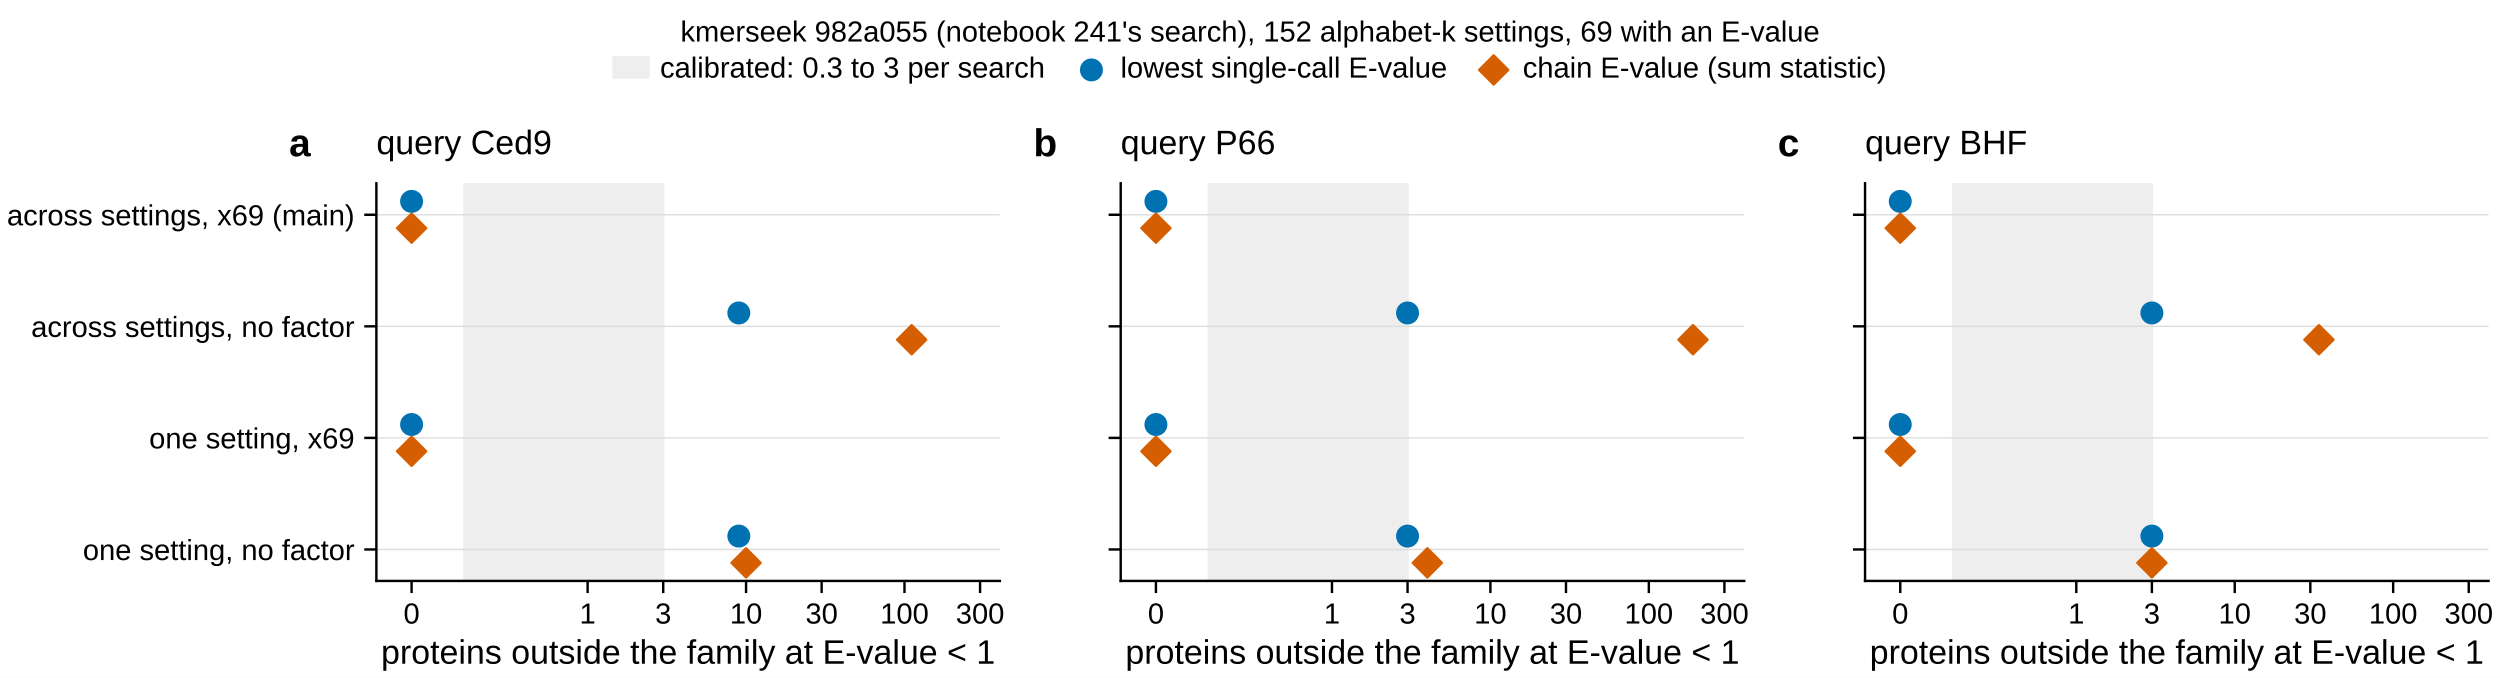
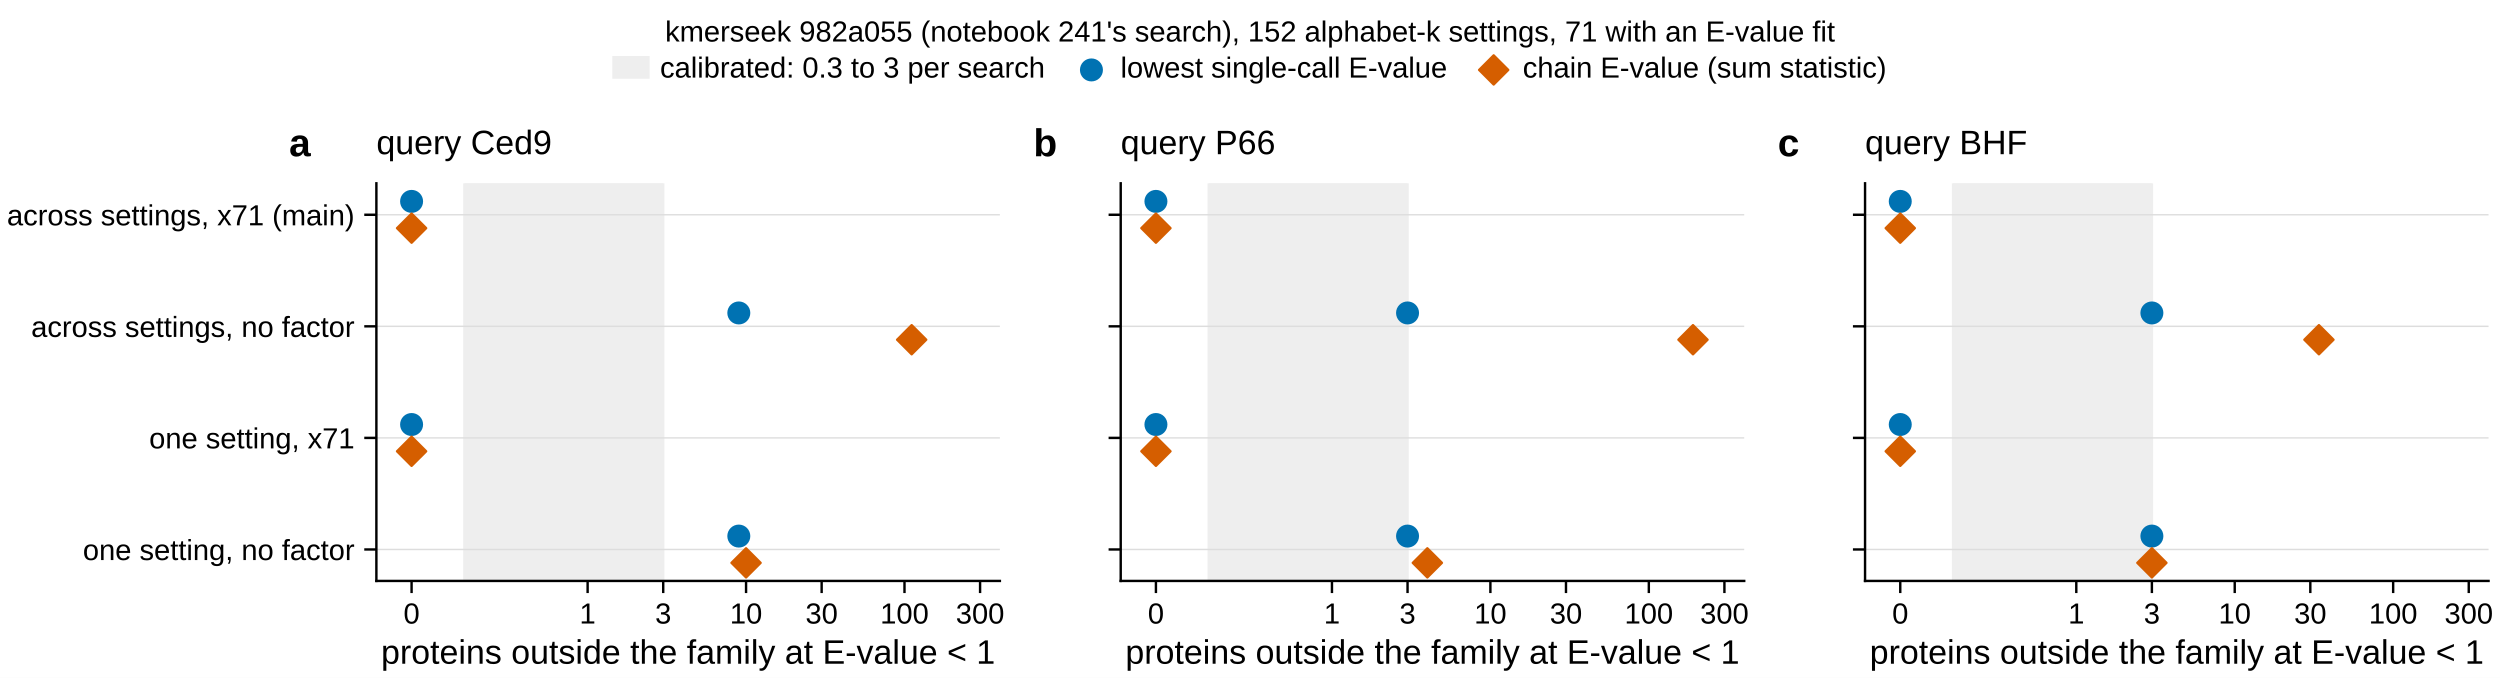
<svg xmlns="http://www.w3.org/2000/svg" xmlns:xlink="http://www.w3.org/1999/xlink" width="515.62pt" height="139.812pt" viewBox="0 0 515.62 139.812" version="1.1">
  <defs>
    <style type="text/css">*{stroke-linejoin: round; stroke-linecap: butt}</style>
  </defs>
  <g id="figure_1">
    <g id="patch_1">
      <path d="M 0 139.812  L 515.62 139.812  L 515.62 0  L 0 0  z " style="fill: #ffffff" />
    </g>
    <g id="axes_1">
      <g id="patch_2">
        <path d="M 77.628 119.816  L 206.222 119.816  L 206.222 37.807  L 77.628 37.807  z " style="fill: #ffffff" />
      </g>
      <g id="patch_3">
-         <path d="M 95.781 119.816  L 136.787 119.816  L 136.787 37.807  L 95.781 37.807  z " clip-path="url(#p5c197193ea)" style="fill: #eeeeee; stroke: #eeeeee; stroke-width: 0.5; stroke-linejoin: miter" />
+         <path d="M 95.781 119.816  L 136.787 119.816  L 136.787 37.807  L 95.781 37.807  z " clip-path="url(#pe3c387d3f7)" style="fill: #eeeeee; stroke: #eeeeee; stroke-width: 0.5; stroke-linejoin: miter" />
      </g>
      <g id="line2d_1">
-         <path d="M 77.628 44.296  L 206.222 44.296  " clip-path="url(#p5c197193ea)" style="fill: none; stroke: #dddddd; stroke-width: 0.3; stroke-linecap: square" />
+         <path d="M 77.628 44.296  L 206.222 44.296  " clip-path="url(#pe3c387d3f7)" style="fill: none; stroke: #dddddd; stroke-width: 0.3; stroke-linecap: square" />
      </g>
      <g id="line2d_2">
-         <path d="M 77.628 67.306  L 206.222 67.306  " clip-path="url(#p5c197193ea)" style="fill: none; stroke: #dddddd; stroke-width: 0.3; stroke-linecap: square" />
+         <path d="M 77.628 67.306  L 206.222 67.306  " clip-path="url(#pe3c387d3f7)" style="fill: none; stroke: #dddddd; stroke-width: 0.3; stroke-linecap: square" />
      </g>
      <g id="line2d_3">
-         <path d="M 77.628 90.317  L 206.222 90.317  " clip-path="url(#p5c197193ea)" style="fill: none; stroke: #dddddd; stroke-width: 0.3; stroke-linecap: square" />
+         <path d="M 77.628 90.317  L 206.222 90.317  " clip-path="url(#pe3c387d3f7)" style="fill: none; stroke: #dddddd; stroke-width: 0.3; stroke-linecap: square" />
      </g>
      <g id="line2d_4">
-         <path d="M 77.628 113.327  L 206.222 113.327  " clip-path="url(#p5c197193ea)" style="fill: none; stroke: #dddddd; stroke-width: 0.3; stroke-linecap: square" />
+         <path d="M 77.628 113.327  L 206.222 113.327  " clip-path="url(#pe3c387d3f7)" style="fill: none; stroke: #dddddd; stroke-width: 0.3; stroke-linecap: square" />
      </g>
      <g id="matplotlib.axis_1">
        <g id="xtick_1">
          <g id="line2d_5">
            <defs>
-               <path id="m43581211cc" d="M 0 0  L 0 2.5  " style="stroke: #000000; stroke-width: 0.5" />
+               <path id="m67dadbd9a5" d="M 0 0  L 0 2.5  " style="stroke: #000000; stroke-width: 0.5" />
            </defs>
            <g>
-               <use xlink:href="#m43581211cc" x="84.889" y="119.816" style="stroke: #000000; stroke-width: 0.5" />
+               <use xlink:href="#m67dadbd9a5" x="84.889" y="119.816" style="stroke: #000000; stroke-width: 0.5" />
            </g>
          </g>
          <g id="text_1">
            <text style="font-size: 6px; font-family: 'Arial', 'Helvetica', 'Liberation Sans', 'DejaVu Sans', sans-serif; text-anchor: middle" x="84.889" y="128.61" transform="rotate(-0 84.88924 128.6105)">0</text>
          </g>
        </g>
        <g id="xtick_2">
          <g id="line2d_6">
            <g>
-               <use xlink:href="#m43581211cc" x="121.196" y="119.816" style="stroke: #000000; stroke-width: 0.5" />
+               <use xlink:href="#m67dadbd9a5" x="121.196" y="119.816" style="stroke: #000000; stroke-width: 0.5" />
            </g>
          </g>
          <g id="text_2">
            <text style="font-size: 6px; font-family: 'Arial', 'Helvetica', 'Liberation Sans', 'DejaVu Sans', sans-serif; text-anchor: middle" x="121.196" y="128.61" transform="rotate(-0 121.1964 128.6105)">1</text>
          </g>
        </g>
        <g id="xtick_3">
          <g id="line2d_7">
            <g>
-               <use xlink:href="#m43581211cc" x="136.787" y="119.816" style="stroke: #000000; stroke-width: 0.5" />
+               <use xlink:href="#m67dadbd9a5" x="136.787" y="119.816" style="stroke: #000000; stroke-width: 0.5" />
            </g>
          </g>
          <g id="text_3">
            <text style="font-size: 6px; font-family: 'Arial', 'Helvetica', 'Liberation Sans', 'DejaVu Sans', sans-serif; text-anchor: middle" x="136.787" y="128.61" transform="rotate(-0 136.787 128.6105)">3</text>
          </g>
        </g>
        <g id="xtick_4">
          <g id="line2d_8">
            <g>
-               <use xlink:href="#m43581211cc" x="153.873" y="119.816" style="stroke: #000000; stroke-width: 0.5" />
+               <use xlink:href="#m67dadbd9a5" x="153.873" y="119.816" style="stroke: #000000; stroke-width: 0.5" />
            </g>
          </g>
          <g id="text_4">
            <text style="font-size: 6px; font-family: 'Arial', 'Helvetica', 'Liberation Sans', 'DejaVu Sans', sans-serif; text-anchor: middle" x="153.873" y="128.61" transform="rotate(-0 153.8728 128.6105)">10</text>
          </g>
        </g>
        <g id="xtick_5">
          <g id="line2d_9">
            <g>
-               <use xlink:href="#m43581211cc" x="169.463" y="119.816" style="stroke: #000000; stroke-width: 0.5" />
+               <use xlink:href="#m67dadbd9a5" x="169.463" y="119.816" style="stroke: #000000; stroke-width: 0.5" />
            </g>
          </g>
          <g id="text_5">
            <text style="font-size: 6px; font-family: 'Arial', 'Helvetica', 'Liberation Sans', 'DejaVu Sans', sans-serif; text-anchor: middle" x="169.463" y="128.61" transform="rotate(-0 169.4634 128.6105)">30</text>
          </g>
        </g>
        <g id="xtick_6">
          <g id="line2d_10">
            <g>
-               <use xlink:href="#m43581211cc" x="186.549" y="119.816" style="stroke: #000000; stroke-width: 0.5" />
+               <use xlink:href="#m67dadbd9a5" x="186.549" y="119.816" style="stroke: #000000; stroke-width: 0.5" />
            </g>
          </g>
          <g id="text_6">
            <text style="font-size: 6px; font-family: 'Arial', 'Helvetica', 'Liberation Sans', 'DejaVu Sans', sans-serif; text-anchor: middle" x="186.549" y="128.61" transform="rotate(-0 186.5493 128.6105)">100</text>
          </g>
        </g>
        <g id="xtick_7">
          <g id="line2d_11">
            <g>
-               <use xlink:href="#m43581211cc" x="202.14" y="119.816" style="stroke: #000000; stroke-width: 0.5" />
+               <use xlink:href="#m67dadbd9a5" x="202.14" y="119.816" style="stroke: #000000; stroke-width: 0.5" />
            </g>
          </g>
          <g id="text_7">
            <text style="font-size: 6px; font-family: 'Arial', 'Helvetica', 'Liberation Sans', 'DejaVu Sans', sans-serif; text-anchor: middle" x="202.14" y="128.61" transform="rotate(-0 202.1399 128.6105)">300</text>
          </g>
        </g>
        <g id="text_8">
          <text style="font-size: 7px; font-family: 'Arial', 'Helvetica', 'Liberation Sans', 'DejaVu Sans', sans-serif; text-anchor: middle" x="141.925" y="136.899" transform="rotate(-0 141.9251 136.8988)">proteins outside the family at E-value &lt; 1</text>
        </g>
      </g>
      <g id="matplotlib.axis_2">
        <g id="ytick_1">
          <g id="line2d_12">
            <defs>
-               <path id="m928e887f08" d="M 0 0  L -2.5 0  " style="stroke: #000000; stroke-width: 0.5" />
+               <path id="m7d2aa9a334" d="M 0 0  L -2.5 0  " style="stroke: #000000; stroke-width: 0.5" />
            </defs>
            <g>
-               <use xlink:href="#m928e887f08" x="77.628" y="113.327" style="stroke: #000000; stroke-width: 0.5" />
+               <use xlink:href="#m7d2aa9a334" x="77.628" y="113.327" style="stroke: #000000; stroke-width: 0.5" />
            </g>
          </g>
          <g id="text_9">
            <text style="font-size: 6px; font-family: 'Arial', 'Helvetica', 'Liberation Sans', 'DejaVu Sans', sans-serif; text-anchor: end" x="73.128" y="115.511" transform="rotate(-0 73.12781 115.5108)">one setting, no factor</text>
          </g>
        </g>
        <g id="ytick_2">
          <g id="line2d_13">
            <g>
-               <use xlink:href="#m928e887f08" x="77.628" y="90.317" style="stroke: #000000; stroke-width: 0.5" />
+               <use xlink:href="#m7d2aa9a334" x="77.628" y="90.317" style="stroke: #000000; stroke-width: 0.5" />
            </g>
          </g>
          <g id="text_10">
-             <text style="font-size: 6px; font-family: 'Arial', 'Helvetica', 'Liberation Sans', 'DejaVu Sans', sans-serif; text-anchor: end" x="73.128" y="92.473" transform="rotate(-0 73.12781 92.4728)">one setting, x69</text>
+             <text style="font-size: 6px; font-family: 'Arial', 'Helvetica', 'Liberation Sans', 'DejaVu Sans', sans-serif; text-anchor: end" x="73.128" y="92.473" transform="rotate(-0 73.12781 92.4728)">one setting, x71</text>
          </g>
        </g>
        <g id="ytick_3">
          <g id="line2d_14">
            <g>
-               <use xlink:href="#m928e887f08" x="77.628" y="67.306" style="stroke: #000000; stroke-width: 0.5" />
+               <use xlink:href="#m7d2aa9a334" x="77.628" y="67.306" style="stroke: #000000; stroke-width: 0.5" />
            </g>
          </g>
          <g id="text_11">
            <text style="font-size: 6px; font-family: 'Arial', 'Helvetica', 'Liberation Sans', 'DejaVu Sans', sans-serif; text-anchor: end" x="73.128" y="69.49" transform="rotate(-0 73.12781 69.49012)">across settings, no factor</text>
          </g>
        </g>
        <g id="ytick_4">
          <g id="line2d_15">
            <g>
-               <use xlink:href="#m928e887f08" x="77.628" y="44.296" style="stroke: #000000; stroke-width: 0.5" />
+               <use xlink:href="#m7d2aa9a334" x="77.628" y="44.296" style="stroke: #000000; stroke-width: 0.5" />
            </g>
          </g>
          <g id="text_12">
-             <text style="font-size: 6px; font-family: 'Arial', 'Helvetica', 'Liberation Sans', 'DejaVu Sans', sans-serif; text-anchor: end" x="73.128" y="46.48" transform="rotate(-0 73.12781 46.47979)">across settings, x69 (main)</text>
+             <text style="font-size: 6px; font-family: 'Arial', 'Helvetica', 'Liberation Sans', 'DejaVu Sans', sans-serif; text-anchor: end" x="73.128" y="46.48" transform="rotate(-0 73.12781 46.47979)">across settings, x71 (main)</text>
          </g>
        </g>
      </g>
      <g id="patch_4">
        <path d="M 77.628 119.816  L 77.628 37.807  " style="fill: none; stroke: #000000; stroke-width: 0.5; stroke-linejoin: miter; stroke-linecap: square" />
      </g>
      <g id="patch_5">
        <path d="M 77.628 119.816  L 206.222 119.816  " style="fill: none; stroke: #000000; stroke-width: 0.5; stroke-linejoin: miter; stroke-linecap: square" />
      </g>
      <g id="PathCollection_1">
        <defs>
-           <path id="m88cbc4e711" d="M 0 2.121  C 0.563 2.121 1.102 1.898 1.5 1.5  C 1.898 1.102 2.121 0.563 2.121 0  C 2.121 -0.563 1.898 -1.102 1.5 -1.5  C 1.102 -1.898 0.563 -2.121 0 -2.121  C -0.563 -2.121 -1.102 -1.898 -1.5 -1.5  C -1.898 -1.102 -2.121 -0.563 -2.121 0  C -2.121 0.563 -1.898 1.102 -1.5 1.5  C -1.102 1.898 -0.563 2.121 0 2.121  z " style="stroke: #0072b2; stroke-width: 0.5" />
+           <path id="ma7f9a819ce" d="M 0 2.121  C 0.563 2.121 1.102 1.898 1.5 1.5  C 1.898 1.102 2.121 0.563 2.121 0  C 2.121 -0.563 1.898 -1.102 1.5 -1.5  C 1.102 -1.898 0.563 -2.121 0 -2.121  C -0.563 -2.121 -1.102 -1.898 -1.5 -1.5  C -1.898 -1.102 -2.121 -0.563 -2.121 0  C -2.121 0.563 -1.898 1.102 -1.5 1.5  C -1.102 1.898 -0.563 2.121 0 2.121  z " style="stroke: #0072b2; stroke-width: 0.5" />
        </defs>
-         <g clip-path="url(#p5c197193ea)">
-           <use xlink:href="#m88cbc4e711" x="152.378" y="64.545" style="fill: #0072b2; stroke: #0072b2; stroke-width: 0.5" />
+         <g clip-path="url(#pe3c387d3f7)">
+           <use xlink:href="#ma7f9a819ce" x="152.378" y="64.545" style="fill: #0072b2; stroke: #0072b2; stroke-width: 0.5" />
        </g>
      </g>
      <g id="PathCollection_2">
        <defs>
-           <path id="mb52d3ba6bd" d="M -0 3  L 3 0  L 0 -3  L -3 -0  z " style="stroke: #d55e00; stroke-width: 0.5" />
+           <path id="m2b36a66c6b" d="M -0 3  L 3 0  L 0 -3  L -3 -0  z " style="stroke: #d55e00; stroke-width: 0.5" />
        </defs>
-         <g clip-path="url(#p5c197193ea)">
-           <use xlink:href="#mb52d3ba6bd" x="188.03" y="70.067" style="fill: #d55e00; stroke: #d55e00; stroke-width: 0.5" />
+         <g clip-path="url(#pe3c387d3f7)">
+           <use xlink:href="#m2b36a66c6b" x="188.03" y="70.067" style="fill: #d55e00; stroke: #d55e00; stroke-width: 0.5" />
        </g>
      </g>
      <g id="PathCollection_3">
-         <g clip-path="url(#p5c197193ea)">
-           <use xlink:href="#m88cbc4e711" x="84.889" y="41.535" style="fill: #0072b2; stroke: #0072b2; stroke-width: 0.5" />
+         <g clip-path="url(#pe3c387d3f7)">
+           <use xlink:href="#ma7f9a819ce" x="84.889" y="41.535" style="fill: #0072b2; stroke: #0072b2; stroke-width: 0.5" />
        </g>
      </g>
      <g id="PathCollection_4">
-         <g clip-path="url(#p5c197193ea)">
-           <use xlink:href="#mb52d3ba6bd" x="84.889" y="47.057" style="fill: #d55e00; stroke: #d55e00; stroke-width: 0.5" />
+         <g clip-path="url(#pe3c387d3f7)">
+           <use xlink:href="#m2b36a66c6b" x="84.889" y="47.057" style="fill: #d55e00; stroke: #d55e00; stroke-width: 0.5" />
        </g>
      </g>
      <g id="PathCollection_5">
-         <g clip-path="url(#p5c197193ea)">
-           <use xlink:href="#m88cbc4e711" x="152.378" y="110.566" style="fill: #0072b2; stroke: #0072b2; stroke-width: 0.5" />
+         <g clip-path="url(#pe3c387d3f7)">
+           <use xlink:href="#ma7f9a819ce" x="152.378" y="110.566" style="fill: #0072b2; stroke: #0072b2; stroke-width: 0.5" />
        </g>
      </g>
      <g id="PathCollection_6">
-         <g clip-path="url(#p5c197193ea)">
-           <use xlink:href="#mb52d3ba6bd" x="153.873" y="116.088" style="fill: #d55e00; stroke: #d55e00; stroke-width: 0.5" />
+         <g clip-path="url(#pe3c387d3f7)">
+           <use xlink:href="#m2b36a66c6b" x="153.873" y="116.088" style="fill: #d55e00; stroke: #d55e00; stroke-width: 0.5" />
        </g>
      </g>
      <g id="PathCollection_7">
-         <g clip-path="url(#p5c197193ea)">
-           <use xlink:href="#m88cbc4e711" x="84.889" y="87.555" style="fill: #0072b2; stroke: #0072b2; stroke-width: 0.5" />
+         <g clip-path="url(#pe3c387d3f7)">
+           <use xlink:href="#ma7f9a819ce" x="84.889" y="87.555" style="fill: #0072b2; stroke: #0072b2; stroke-width: 0.5" />
        </g>
      </g>
      <g id="PathCollection_8">
-         <g clip-path="url(#p5c197193ea)">
-           <use xlink:href="#mb52d3ba6bd" x="84.889" y="93.078" style="fill: #d55e00; stroke: #d55e00; stroke-width: 0.5" />
+         <g clip-path="url(#pe3c387d3f7)">
+           <use xlink:href="#m2b36a66c6b" x="84.889" y="93.078" style="fill: #d55e00; stroke: #d55e00; stroke-width: 0.5" />
        </g>
      </g>
      <g id="text_13">
        <text style="font-weight: 700; font-size: 8px; font-family: 'Arial', 'Helvetica', 'Liberation Sans', 'DejaVu Sans', sans-serif; text-anchor: start" x="59.628" y="32.228" transform="rotate(-0 59.62781 32.22822)">a</text>
      </g>
      <g id="text_14">
        <text style="font-size: 7px; font-family: 'Arial', 'Helvetica', 'Liberation Sans', 'DejaVu Sans', sans-serif; text-anchor: start" x="77.628" y="31.807" transform="rotate(-0 77.62781 31.80697)">query Ced9</text>
      </g>
    </g>
    <g id="axes_2">
      <g id="patch_6">
        <path d="M 231.145 119.816  L 359.74 119.816  L 359.74 37.807  L 231.145 37.807  z " style="fill: #ffffff" />
      </g>
      <g id="patch_7">
-         <path d="M 249.299 119.816  L 290.304 119.816  L 290.304 37.807  L 249.299 37.807  z " clip-path="url(#p8dccb622ec)" style="fill: #eeeeee; stroke: #eeeeee; stroke-width: 0.5; stroke-linejoin: miter" />
+         <path d="M 249.299 119.816  L 290.304 119.816  L 290.304 37.807  L 249.299 37.807  z " clip-path="url(#pff48fac645)" style="fill: #eeeeee; stroke: #eeeeee; stroke-width: 0.5; stroke-linejoin: miter" />
      </g>
      <g id="line2d_16">
-         <path d="M 231.145 44.296  L 359.74 44.296  " clip-path="url(#p8dccb622ec)" style="fill: none; stroke: #dddddd; stroke-width: 0.3; stroke-linecap: square" />
+         <path d="M 231.145 44.296  L 359.74 44.296  " clip-path="url(#pff48fac645)" style="fill: none; stroke: #dddddd; stroke-width: 0.3; stroke-linecap: square" />
      </g>
      <g id="line2d_17">
-         <path d="M 231.145 67.306  L 359.74 67.306  " clip-path="url(#p8dccb622ec)" style="fill: none; stroke: #dddddd; stroke-width: 0.3; stroke-linecap: square" />
+         <path d="M 231.145 67.306  L 359.74 67.306  " clip-path="url(#pff48fac645)" style="fill: none; stroke: #dddddd; stroke-width: 0.3; stroke-linecap: square" />
      </g>
      <g id="line2d_18">
-         <path d="M 231.145 90.317  L 359.74 90.317  " clip-path="url(#p8dccb622ec)" style="fill: none; stroke: #dddddd; stroke-width: 0.3; stroke-linecap: square" />
+         <path d="M 231.145 90.317  L 359.74 90.317  " clip-path="url(#pff48fac645)" style="fill: none; stroke: #dddddd; stroke-width: 0.3; stroke-linecap: square" />
      </g>
      <g id="line2d_19">
-         <path d="M 231.145 113.327  L 359.74 113.327  " clip-path="url(#p8dccb622ec)" style="fill: none; stroke: #dddddd; stroke-width: 0.3; stroke-linecap: square" />
+         <path d="M 231.145 113.327  L 359.74 113.327  " clip-path="url(#pff48fac645)" style="fill: none; stroke: #dddddd; stroke-width: 0.3; stroke-linecap: square" />
      </g>
      <g id="matplotlib.axis_3">
        <g id="xtick_8">
          <g id="line2d_20">
            <g>
-               <use xlink:href="#m43581211cc" x="238.407" y="119.816" style="stroke: #000000; stroke-width: 0.5" />
+               <use xlink:href="#m67dadbd9a5" x="238.407" y="119.816" style="stroke: #000000; stroke-width: 0.5" />
            </g>
          </g>
          <g id="text_15">
            <text style="font-size: 6px; font-family: 'Arial', 'Helvetica', 'Liberation Sans', 'DejaVu Sans', sans-serif; text-anchor: middle" x="238.407" y="128.61" transform="rotate(-0 238.4067 128.6105)">0</text>
          </g>
        </g>
        <g id="xtick_9">
          <g id="line2d_21">
            <g>
-               <use xlink:href="#m43581211cc" x="274.714" y="119.816" style="stroke: #000000; stroke-width: 0.5" />
+               <use xlink:href="#m67dadbd9a5" x="274.714" y="119.816" style="stroke: #000000; stroke-width: 0.5" />
            </g>
          </g>
          <g id="text_16">
            <text style="font-size: 6px; font-family: 'Arial', 'Helvetica', 'Liberation Sans', 'DejaVu Sans', sans-serif; text-anchor: middle" x="274.714" y="128.61" transform="rotate(-0 274.7138 128.6105)">1</text>
          </g>
        </g>
        <g id="xtick_10">
          <g id="line2d_22">
            <g>
-               <use xlink:href="#m43581211cc" x="290.304" y="119.816" style="stroke: #000000; stroke-width: 0.5" />
+               <use xlink:href="#m67dadbd9a5" x="290.304" y="119.816" style="stroke: #000000; stroke-width: 0.5" />
            </g>
          </g>
          <g id="text_17">
            <text style="font-size: 6px; font-family: 'Arial', 'Helvetica', 'Liberation Sans', 'DejaVu Sans', sans-serif; text-anchor: middle" x="290.304" y="128.61" transform="rotate(-0 290.3045 128.6105)">3</text>
          </g>
        </g>
        <g id="xtick_11">
          <g id="line2d_23">
            <g>
-               <use xlink:href="#m43581211cc" x="307.39" y="119.816" style="stroke: #000000; stroke-width: 0.5" />
+               <use xlink:href="#m67dadbd9a5" x="307.39" y="119.816" style="stroke: #000000; stroke-width: 0.5" />
            </g>
          </g>
          <g id="text_18">
            <text style="font-size: 6px; font-family: 'Arial', 'Helvetica', 'Liberation Sans', 'DejaVu Sans', sans-serif; text-anchor: middle" x="307.39" y="128.61" transform="rotate(-0 307.3903 128.6105)">10</text>
          </g>
        </g>
        <g id="xtick_12">
          <g id="line2d_24">
            <g>
-               <use xlink:href="#m43581211cc" x="322.981" y="119.816" style="stroke: #000000; stroke-width: 0.5" />
+               <use xlink:href="#m67dadbd9a5" x="322.981" y="119.816" style="stroke: #000000; stroke-width: 0.5" />
            </g>
          </g>
          <g id="text_19">
            <text style="font-size: 6px; font-family: 'Arial', 'Helvetica', 'Liberation Sans', 'DejaVu Sans', sans-serif; text-anchor: middle" x="322.981" y="128.61" transform="rotate(-0 322.9809 128.6105)">30</text>
          </g>
        </g>
        <g id="xtick_13">
          <g id="line2d_25">
            <g>
-               <use xlink:href="#m43581211cc" x="340.067" y="119.816" style="stroke: #000000; stroke-width: 0.5" />
+               <use xlink:href="#m67dadbd9a5" x="340.067" y="119.816" style="stroke: #000000; stroke-width: 0.5" />
            </g>
          </g>
          <g id="text_20">
            <text style="font-size: 6px; font-family: 'Arial', 'Helvetica', 'Liberation Sans', 'DejaVu Sans', sans-serif; text-anchor: middle" x="340.067" y="128.61" transform="rotate(-0 340.0667 128.6105)">100</text>
          </g>
        </g>
        <g id="xtick_14">
          <g id="line2d_26">
            <g>
-               <use xlink:href="#m43581211cc" x="355.657" y="119.816" style="stroke: #000000; stroke-width: 0.5" />
+               <use xlink:href="#m67dadbd9a5" x="355.657" y="119.816" style="stroke: #000000; stroke-width: 0.5" />
            </g>
          </g>
          <g id="text_21">
            <text style="font-size: 6px; font-family: 'Arial', 'Helvetica', 'Liberation Sans', 'DejaVu Sans', sans-serif; text-anchor: middle" x="355.657" y="128.61" transform="rotate(-0 355.6573 128.6105)">300</text>
          </g>
        </g>
        <g id="text_22">
          <text style="font-size: 7px; font-family: 'Arial', 'Helvetica', 'Liberation Sans', 'DejaVu Sans', sans-serif; text-anchor: middle" x="295.443" y="136.899" transform="rotate(-0 295.4426 136.8988)">proteins outside the family at E-value &lt; 1</text>
        </g>
      </g>
      <g id="matplotlib.axis_4">
        <g id="ytick_5">
          <g id="line2d_27">
            <g>
-               <use xlink:href="#m928e887f08" x="231.145" y="113.327" style="stroke: #000000; stroke-width: 0.5" />
+               <use xlink:href="#m7d2aa9a334" x="231.145" y="113.327" style="stroke: #000000; stroke-width: 0.5" />
            </g>
          </g>
        </g>
        <g id="ytick_6">
          <g id="line2d_28">
            <g>
-               <use xlink:href="#m928e887f08" x="231.145" y="90.317" style="stroke: #000000; stroke-width: 0.5" />
+               <use xlink:href="#m7d2aa9a334" x="231.145" y="90.317" style="stroke: #000000; stroke-width: 0.5" />
            </g>
          </g>
        </g>
        <g id="ytick_7">
          <g id="line2d_29">
            <g>
-               <use xlink:href="#m928e887f08" x="231.145" y="67.306" style="stroke: #000000; stroke-width: 0.5" />
+               <use xlink:href="#m7d2aa9a334" x="231.145" y="67.306" style="stroke: #000000; stroke-width: 0.5" />
            </g>
          </g>
        </g>
        <g id="ytick_8">
          <g id="line2d_30">
            <g>
-               <use xlink:href="#m928e887f08" x="231.145" y="44.296" style="stroke: #000000; stroke-width: 0.5" />
+               <use xlink:href="#m7d2aa9a334" x="231.145" y="44.296" style="stroke: #000000; stroke-width: 0.5" />
            </g>
          </g>
        </g>
      </g>
      <g id="patch_8">
        <path d="M 231.145 119.816  L 231.145 37.807  " style="fill: none; stroke: #000000; stroke-width: 0.5; stroke-linejoin: miter; stroke-linecap: square" />
      </g>
      <g id="patch_9">
        <path d="M 231.145 119.816  L 359.74 119.816  " style="fill: none; stroke: #000000; stroke-width: 0.5; stroke-linejoin: miter; stroke-linecap: square" />
      </g>
      <g id="PathCollection_9">
-         <g clip-path="url(#p8dccb622ec)">
-           <use xlink:href="#m88cbc4e711" x="290.304" y="64.545" style="fill: #0072b2; stroke: #0072b2; stroke-width: 0.5" />
+         <g clip-path="url(#pff48fac645)">
+           <use xlink:href="#ma7f9a819ce" x="290.304" y="64.545" style="fill: #0072b2; stroke: #0072b2; stroke-width: 0.5" />
        </g>
      </g>
      <g id="PathCollection_10">
-         <g clip-path="url(#p8dccb622ec)">
-           <use xlink:href="#mb52d3ba6bd" x="349.175" y="70.067" style="fill: #d55e00; stroke: #d55e00; stroke-width: 0.5" />
+         <g clip-path="url(#pff48fac645)">
+           <use xlink:href="#m2b36a66c6b" x="349.175" y="70.067" style="fill: #d55e00; stroke: #d55e00; stroke-width: 0.5" />
        </g>
      </g>
      <g id="PathCollection_11">
-         <g clip-path="url(#p8dccb622ec)">
-           <use xlink:href="#m88cbc4e711" x="238.407" y="41.535" style="fill: #0072b2; stroke: #0072b2; stroke-width: 0.5" />
+         <g clip-path="url(#pff48fac645)">
+           <use xlink:href="#ma7f9a819ce" x="238.407" y="41.535" style="fill: #0072b2; stroke: #0072b2; stroke-width: 0.5" />
        </g>
      </g>
      <g id="PathCollection_12">
-         <g clip-path="url(#p8dccb622ec)">
-           <use xlink:href="#mb52d3ba6bd" x="238.407" y="47.057" style="fill: #d55e00; stroke: #d55e00; stroke-width: 0.5" />
+         <g clip-path="url(#pff48fac645)">
+           <use xlink:href="#m2b36a66c6b" x="238.407" y="47.057" style="fill: #d55e00; stroke: #d55e00; stroke-width: 0.5" />
        </g>
      </g>
      <g id="PathCollection_13">
-         <g clip-path="url(#p8dccb622ec)">
-           <use xlink:href="#m88cbc4e711" x="290.304" y="110.566" style="fill: #0072b2; stroke: #0072b2; stroke-width: 0.5" />
+         <g clip-path="url(#pff48fac645)">
+           <use xlink:href="#ma7f9a819ce" x="290.304" y="110.566" style="fill: #0072b2; stroke: #0072b2; stroke-width: 0.5" />
        </g>
      </g>
      <g id="PathCollection_14">
-         <g clip-path="url(#p8dccb622ec)">
-           <use xlink:href="#mb52d3ba6bd" x="294.387" y="116.088" style="fill: #d55e00; stroke: #d55e00; stroke-width: 0.5" />
+         <g clip-path="url(#pff48fac645)">
+           <use xlink:href="#m2b36a66c6b" x="294.387" y="116.088" style="fill: #d55e00; stroke: #d55e00; stroke-width: 0.5" />
        </g>
      </g>
      <g id="PathCollection_15">
-         <g clip-path="url(#p8dccb622ec)">
-           <use xlink:href="#m88cbc4e711" x="238.407" y="87.555" style="fill: #0072b2; stroke: #0072b2; stroke-width: 0.5" />
+         <g clip-path="url(#pff48fac645)">
+           <use xlink:href="#ma7f9a819ce" x="238.407" y="87.555" style="fill: #0072b2; stroke: #0072b2; stroke-width: 0.5" />
        </g>
      </g>
      <g id="PathCollection_16">
-         <g clip-path="url(#p8dccb622ec)">
-           <use xlink:href="#mb52d3ba6bd" x="238.407" y="93.078" style="fill: #d55e00; stroke: #d55e00; stroke-width: 0.5" />
+         <g clip-path="url(#pff48fac645)">
+           <use xlink:href="#m2b36a66c6b" x="238.407" y="93.078" style="fill: #d55e00; stroke: #d55e00; stroke-width: 0.5" />
        </g>
      </g>
      <g id="text_23">
        <text style="font-weight: 700; font-size: 8px; font-family: 'Arial', 'Helvetica', 'Liberation Sans', 'DejaVu Sans', sans-serif; text-anchor: start" x="213.145" y="32.228" transform="rotate(-0 213.1453 32.22822)">b</text>
      </g>
      <g id="text_24">
        <text style="font-size: 7px; font-family: 'Arial', 'Helvetica', 'Liberation Sans', 'DejaVu Sans', sans-serif; text-anchor: start" x="231.145" y="31.807" transform="rotate(-0 231.1453 31.80697)">query P66</text>
      </g>
    </g>
    <g id="axes_3">
      <g id="patch_10">
        <path d="M 384.663 119.816  L 513.257 119.816  L 513.257 37.807  L 384.663 37.807  z " style="fill: #ffffff" />
      </g>
      <g id="patch_11">
-         <path d="M 402.816 119.816  L 443.822 119.816  L 443.822 37.807  L 402.816 37.807  z " clip-path="url(#pa858c3797b)" style="fill: #eeeeee; stroke: #eeeeee; stroke-width: 0.5; stroke-linejoin: miter" />
+         <path d="M 402.816 119.816  L 443.822 119.816  L 443.822 37.807  L 402.816 37.807  z " clip-path="url(#p341aeb4670)" style="fill: #eeeeee; stroke: #eeeeee; stroke-width: 0.5; stroke-linejoin: miter" />
      </g>
      <g id="line2d_31">
-         <path d="M 384.663 44.296  L 513.257 44.296  " clip-path="url(#pa858c3797b)" style="fill: none; stroke: #dddddd; stroke-width: 0.3; stroke-linecap: square" />
+         <path d="M 384.663 44.296  L 513.257 44.296  " clip-path="url(#p341aeb4670)" style="fill: none; stroke: #dddddd; stroke-width: 0.3; stroke-linecap: square" />
      </g>
      <g id="line2d_32">
-         <path d="M 384.663 67.306  L 513.257 67.306  " clip-path="url(#pa858c3797b)" style="fill: none; stroke: #dddddd; stroke-width: 0.3; stroke-linecap: square" />
+         <path d="M 384.663 67.306  L 513.257 67.306  " clip-path="url(#p341aeb4670)" style="fill: none; stroke: #dddddd; stroke-width: 0.3; stroke-linecap: square" />
      </g>
      <g id="line2d_33">
-         <path d="M 384.663 90.317  L 513.257 90.317  " clip-path="url(#pa858c3797b)" style="fill: none; stroke: #dddddd; stroke-width: 0.3; stroke-linecap: square" />
+         <path d="M 384.663 90.317  L 513.257 90.317  " clip-path="url(#p341aeb4670)" style="fill: none; stroke: #dddddd; stroke-width: 0.3; stroke-linecap: square" />
      </g>
      <g id="line2d_34">
-         <path d="M 384.663 113.327  L 513.257 113.327  " clip-path="url(#pa858c3797b)" style="fill: none; stroke: #dddddd; stroke-width: 0.3; stroke-linecap: square" />
+         <path d="M 384.663 113.327  L 513.257 113.327  " clip-path="url(#p341aeb4670)" style="fill: none; stroke: #dddddd; stroke-width: 0.3; stroke-linecap: square" />
      </g>
      <g id="matplotlib.axis_5">
        <g id="xtick_15">
          <g id="line2d_35">
            <g>
-               <use xlink:href="#m43581211cc" x="391.924" y="119.816" style="stroke: #000000; stroke-width: 0.5" />
+               <use xlink:href="#m67dadbd9a5" x="391.924" y="119.816" style="stroke: #000000; stroke-width: 0.5" />
            </g>
          </g>
          <g id="text_25">
            <text style="font-size: 6px; font-family: 'Arial', 'Helvetica', 'Liberation Sans', 'DejaVu Sans', sans-serif; text-anchor: middle" x="391.924" y="128.61" transform="rotate(-0 391.9241 128.6105)">0</text>
          </g>
        </g>
        <g id="xtick_16">
          <g id="line2d_36">
            <g>
-               <use xlink:href="#m43581211cc" x="428.231" y="119.816" style="stroke: #000000; stroke-width: 0.5" />
+               <use xlink:href="#m67dadbd9a5" x="428.231" y="119.816" style="stroke: #000000; stroke-width: 0.5" />
            </g>
          </g>
          <g id="text_26">
            <text style="font-size: 6px; font-family: 'Arial', 'Helvetica', 'Liberation Sans', 'DejaVu Sans', sans-serif; text-anchor: middle" x="428.231" y="128.61" transform="rotate(-0 428.2313 128.6105)">1</text>
          </g>
        </g>
        <g id="xtick_17">
          <g id="line2d_37">
            <g>
-               <use xlink:href="#m43581211cc" x="443.822" y="119.816" style="stroke: #000000; stroke-width: 0.5" />
+               <use xlink:href="#m67dadbd9a5" x="443.822" y="119.816" style="stroke: #000000; stroke-width: 0.5" />
            </g>
          </g>
          <g id="text_27">
            <text style="font-size: 6px; font-family: 'Arial', 'Helvetica', 'Liberation Sans', 'DejaVu Sans', sans-serif; text-anchor: middle" x="443.822" y="128.61" transform="rotate(-0 443.8219 128.6105)">3</text>
          </g>
        </g>
        <g id="xtick_18">
          <g id="line2d_38">
            <g>
-               <use xlink:href="#m43581211cc" x="460.908" y="119.816" style="stroke: #000000; stroke-width: 0.5" />
+               <use xlink:href="#m67dadbd9a5" x="460.908" y="119.816" style="stroke: #000000; stroke-width: 0.5" />
            </g>
          </g>
          <g id="text_28">
            <text style="font-size: 6px; font-family: 'Arial', 'Helvetica', 'Liberation Sans', 'DejaVu Sans', sans-serif; text-anchor: middle" x="460.908" y="128.61" transform="rotate(-0 460.9077 128.6105)">10</text>
          </g>
        </g>
        <g id="xtick_19">
          <g id="line2d_39">
            <g>
-               <use xlink:href="#m43581211cc" x="476.498" y="119.816" style="stroke: #000000; stroke-width: 0.5" />
+               <use xlink:href="#m67dadbd9a5" x="476.498" y="119.816" style="stroke: #000000; stroke-width: 0.5" />
            </g>
          </g>
          <g id="text_29">
            <text style="font-size: 6px; font-family: 'Arial', 'Helvetica', 'Liberation Sans', 'DejaVu Sans', sans-serif; text-anchor: middle" x="476.498" y="128.61" transform="rotate(-0 476.4983 128.6105)">30</text>
          </g>
        </g>
        <g id="xtick_20">
          <g id="line2d_40">
            <g>
-               <use xlink:href="#m43581211cc" x="493.584" y="119.816" style="stroke: #000000; stroke-width: 0.5" />
+               <use xlink:href="#m67dadbd9a5" x="493.584" y="119.816" style="stroke: #000000; stroke-width: 0.5" />
            </g>
          </g>
          <g id="text_30">
            <text style="font-size: 6px; font-family: 'Arial', 'Helvetica', 'Liberation Sans', 'DejaVu Sans', sans-serif; text-anchor: middle" x="493.584" y="128.61" transform="rotate(-0 493.5842 128.6105)">100</text>
          </g>
        </g>
        <g id="xtick_21">
          <g id="line2d_41">
            <g>
-               <use xlink:href="#m43581211cc" x="509.175" y="119.816" style="stroke: #000000; stroke-width: 0.5" />
+               <use xlink:href="#m67dadbd9a5" x="509.175" y="119.816" style="stroke: #000000; stroke-width: 0.5" />
            </g>
          </g>
          <g id="text_31">
            <text style="font-size: 6px; font-family: 'Arial', 'Helvetica', 'Liberation Sans', 'DejaVu Sans', sans-serif; text-anchor: middle" x="509.175" y="128.61" transform="rotate(-0 509.1748 128.6105)">300</text>
          </g>
        </g>
        <g id="text_32">
          <text style="font-size: 7px; font-family: 'Arial', 'Helvetica', 'Liberation Sans', 'DejaVu Sans', sans-serif; text-anchor: middle" x="448.96" y="136.899" transform="rotate(-0 448.96 136.8988)">proteins outside the family at E-value &lt; 1</text>
        </g>
      </g>
      <g id="matplotlib.axis_6">
        <g id="ytick_9">
          <g id="line2d_42">
            <g>
-               <use xlink:href="#m928e887f08" x="384.663" y="113.327" style="stroke: #000000; stroke-width: 0.5" />
+               <use xlink:href="#m7d2aa9a334" x="384.663" y="113.327" style="stroke: #000000; stroke-width: 0.5" />
            </g>
          </g>
        </g>
        <g id="ytick_10">
          <g id="line2d_43">
            <g>
-               <use xlink:href="#m928e887f08" x="384.663" y="90.317" style="stroke: #000000; stroke-width: 0.5" />
+               <use xlink:href="#m7d2aa9a334" x="384.663" y="90.317" style="stroke: #000000; stroke-width: 0.5" />
            </g>
          </g>
        </g>
        <g id="ytick_11">
          <g id="line2d_44">
            <g>
-               <use xlink:href="#m928e887f08" x="384.663" y="67.306" style="stroke: #000000; stroke-width: 0.5" />
+               <use xlink:href="#m7d2aa9a334" x="384.663" y="67.306" style="stroke: #000000; stroke-width: 0.5" />
            </g>
          </g>
        </g>
        <g id="ytick_12">
          <g id="line2d_45">
            <g>
-               <use xlink:href="#m928e887f08" x="384.663" y="44.296" style="stroke: #000000; stroke-width: 0.5" />
+               <use xlink:href="#m7d2aa9a334" x="384.663" y="44.296" style="stroke: #000000; stroke-width: 0.5" />
            </g>
          </g>
        </g>
      </g>
      <g id="patch_12">
        <path d="M 384.663 119.816  L 384.663 37.807  " style="fill: none; stroke: #000000; stroke-width: 0.5; stroke-linejoin: miter; stroke-linecap: square" />
      </g>
      <g id="patch_13">
        <path d="M 384.663 119.816  L 513.257 119.816  " style="fill: none; stroke: #000000; stroke-width: 0.5; stroke-linejoin: miter; stroke-linecap: square" />
      </g>
      <g id="PathCollection_17">
-         <g clip-path="url(#pa858c3797b)">
-           <use xlink:href="#m88cbc4e711" x="443.822" y="64.545" style="fill: #0072b2; stroke: #0072b2; stroke-width: 0.5" />
+         <g clip-path="url(#p341aeb4670)">
+           <use xlink:href="#ma7f9a819ce" x="443.822" y="64.545" style="fill: #0072b2; stroke: #0072b2; stroke-width: 0.5" />
        </g>
      </g>
      <g id="PathCollection_18">
-         <g clip-path="url(#pa858c3797b)">
-           <use xlink:href="#mb52d3ba6bd" x="478.275" y="70.067" style="fill: #d55e00; stroke: #d55e00; stroke-width: 0.5" />
+         <g clip-path="url(#p341aeb4670)">
+           <use xlink:href="#m2b36a66c6b" x="478.275" y="70.067" style="fill: #d55e00; stroke: #d55e00; stroke-width: 0.5" />
        </g>
      </g>
      <g id="PathCollection_19">
-         <g clip-path="url(#pa858c3797b)">
-           <use xlink:href="#m88cbc4e711" x="391.924" y="41.535" style="fill: #0072b2; stroke: #0072b2; stroke-width: 0.5" />
+         <g clip-path="url(#p341aeb4670)">
+           <use xlink:href="#ma7f9a819ce" x="391.924" y="41.535" style="fill: #0072b2; stroke: #0072b2; stroke-width: 0.5" />
        </g>
      </g>
      <g id="PathCollection_20">
-         <g clip-path="url(#pa858c3797b)">
-           <use xlink:href="#mb52d3ba6bd" x="391.924" y="47.057" style="fill: #d55e00; stroke: #d55e00; stroke-width: 0.5" />
+         <g clip-path="url(#p341aeb4670)">
+           <use xlink:href="#m2b36a66c6b" x="391.924" y="47.057" style="fill: #d55e00; stroke: #d55e00; stroke-width: 0.5" />
        </g>
      </g>
      <g id="PathCollection_21">
-         <g clip-path="url(#pa858c3797b)">
-           <use xlink:href="#m88cbc4e711" x="443.822" y="110.566" style="fill: #0072b2; stroke: #0072b2; stroke-width: 0.5" />
+         <g clip-path="url(#p341aeb4670)">
+           <use xlink:href="#ma7f9a819ce" x="443.822" y="110.566" style="fill: #0072b2; stroke: #0072b2; stroke-width: 0.5" />
        </g>
      </g>
      <g id="PathCollection_22">
-         <g clip-path="url(#pa858c3797b)">
-           <use xlink:href="#mb52d3ba6bd" x="443.822" y="116.088" style="fill: #d55e00; stroke: #d55e00; stroke-width: 0.5" />
+         <g clip-path="url(#p341aeb4670)">
+           <use xlink:href="#m2b36a66c6b" x="443.822" y="116.088" style="fill: #d55e00; stroke: #d55e00; stroke-width: 0.5" />
        </g>
      </g>
      <g id="PathCollection_23">
-         <g clip-path="url(#pa858c3797b)">
-           <use xlink:href="#m88cbc4e711" x="391.924" y="87.555" style="fill: #0072b2; stroke: #0072b2; stroke-width: 0.5" />
+         <g clip-path="url(#p341aeb4670)">
+           <use xlink:href="#ma7f9a819ce" x="391.924" y="87.555" style="fill: #0072b2; stroke: #0072b2; stroke-width: 0.5" />
        </g>
      </g>
      <g id="PathCollection_24">
-         <g clip-path="url(#pa858c3797b)">
-           <use xlink:href="#mb52d3ba6bd" x="391.924" y="93.078" style="fill: #d55e00; stroke: #d55e00; stroke-width: 0.5" />
+         <g clip-path="url(#p341aeb4670)">
+           <use xlink:href="#m2b36a66c6b" x="391.924" y="93.078" style="fill: #d55e00; stroke: #d55e00; stroke-width: 0.5" />
        </g>
      </g>
      <g id="text_33">
        <text style="font-weight: 700; font-size: 8px; font-family: 'Arial', 'Helvetica', 'Liberation Sans', 'DejaVu Sans', sans-serif; text-anchor: start" x="366.663" y="32.228" transform="rotate(-0 366.6627 32.22822)">c</text>
      </g>
      <g id="text_34">
        <text style="font-size: 7px; font-family: 'Arial', 'Helvetica', 'Liberation Sans', 'DejaVu Sans', sans-serif; text-anchor: start" x="384.663" y="31.807" transform="rotate(-0 384.6627 31.80697)">query BHF</text>
      </g>
    </g>
    <g id="legend_1">
      <g id="text_35">
-         <text style="font-size: 6px; font-family: 'Arial', 'Helvetica', 'Liberation Sans', 'DejaVu Sans', sans-serif; text-anchor: start" x="140.341" y="8.568" transform="rotate(-0 140.3411 8.567813)">kmerseek 982a055 (notebook 241's search), 152 alphabet-k settings, 69 with an E-value</text>
+         <text style="font-size: 6px; font-family: 'Arial', 'Helvetica', 'Liberation Sans', 'DejaVu Sans', sans-serif; text-anchor: start" x="137.174" y="8.568" transform="rotate(-0 137.1742 8.567813)">kmerseek 982a055 (notebook 241's search), 152 alphabet-k settings, 71 with an E-value fit</text>
      </g>
      <g id="patch_14">
        <path d="M 126.534 15.998  L 133.734 15.998  L 133.734 11.798  L 126.534 11.798  z " style="fill: #eeeeee; stroke: #eeeeee; stroke-width: 0.5; stroke-linejoin: miter" />
      </g>
      <g id="text_36">
        <text style="font-size: 6px; font-family: 'Arial', 'Helvetica', 'Liberation Sans', 'DejaVu Sans', sans-serif; text-anchor: start" x="136.134" y="15.998" transform="rotate(-0 136.1336 15.99844)">calibrated: 0.3 to 3 per search</text>
      </g>
      <g id="PathCollection_25">
        <g>
-           <use xlink:href="#m88cbc4e711" x="225.107" y="14.423" style="fill: #0072b2; stroke: #0072b2; stroke-width: 0.5" />
+           <use xlink:href="#ma7f9a819ce" x="225.107" y="14.423" style="fill: #0072b2; stroke: #0072b2; stroke-width: 0.5" />
        </g>
      </g>
      <g id="text_37">
        <text style="font-size: 6px; font-family: 'Arial', 'Helvetica', 'Liberation Sans', 'DejaVu Sans', sans-serif; text-anchor: start" x="231.107" y="15.998" transform="rotate(-0 231.107 15.99844)">lowest single-call E-value</text>
      </g>
      <g id="PathCollection_26">
        <g>
-           <use xlink:href="#mb52d3ba6bd" x="308.066" y="14.423" style="fill: #d55e00; stroke: #d55e00; stroke-width: 0.5" />
+           <use xlink:href="#m2b36a66c6b" x="308.066" y="14.423" style="fill: #d55e00; stroke: #d55e00; stroke-width: 0.5" />
        </g>
      </g>
      <g id="text_38">
        <text style="font-size: 6px; font-family: 'Arial', 'Helvetica', 'Liberation Sans', 'DejaVu Sans', sans-serif; text-anchor: start" x="314.066" y="15.998" transform="rotate(-0 314.0664 15.99844)">chain E-value (sum statistic)</text>
      </g>
    </g>
  </g>
  <defs>
-     <clipPath id="p5c197193ea">
+     <clipPath id="pe3c387d3f7">
      <rect x="77.628" y="37.807" width="128.595" height="82.009" />
    </clipPath>
-     <clipPath id="p8dccb622ec">
+     <clipPath id="pff48fac645">
      <rect x="231.145" y="37.807" width="128.595" height="82.009" />
    </clipPath>
-     <clipPath id="pa858c3797b">
+     <clipPath id="p341aeb4670">
      <rect x="384.663" y="37.807" width="128.595" height="82.009" />
    </clipPath>
  </defs>
</svg>
